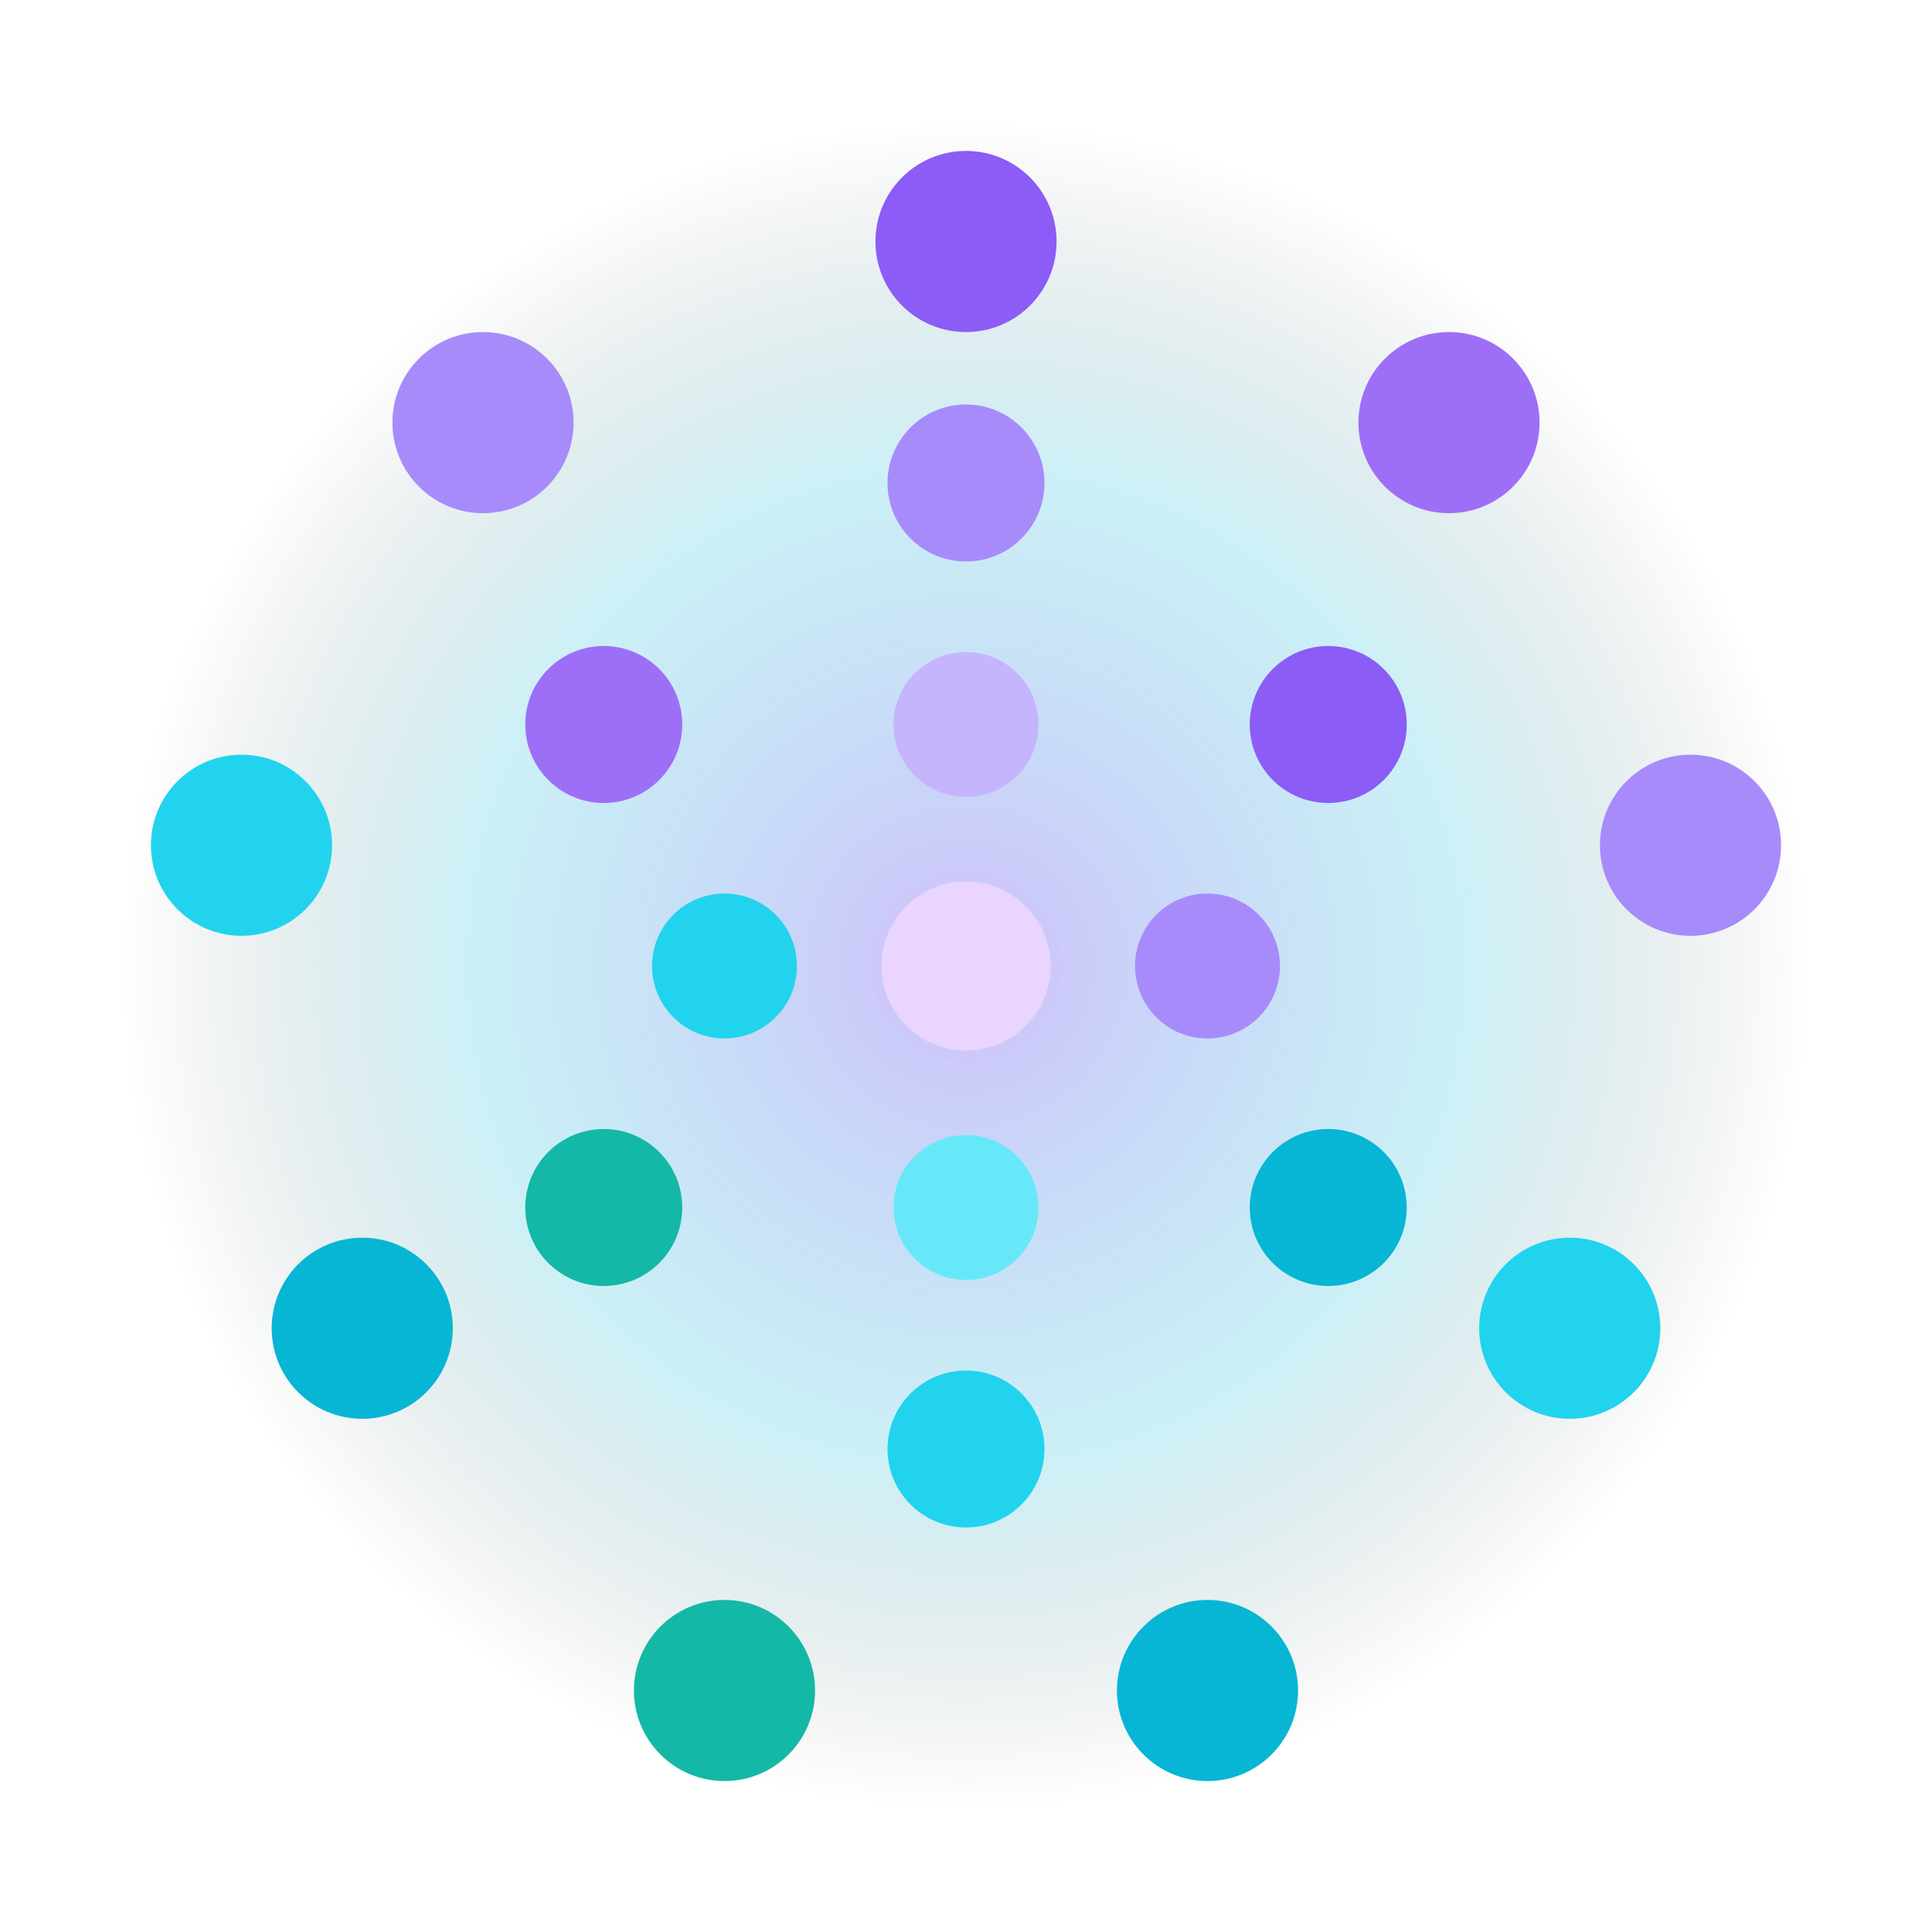
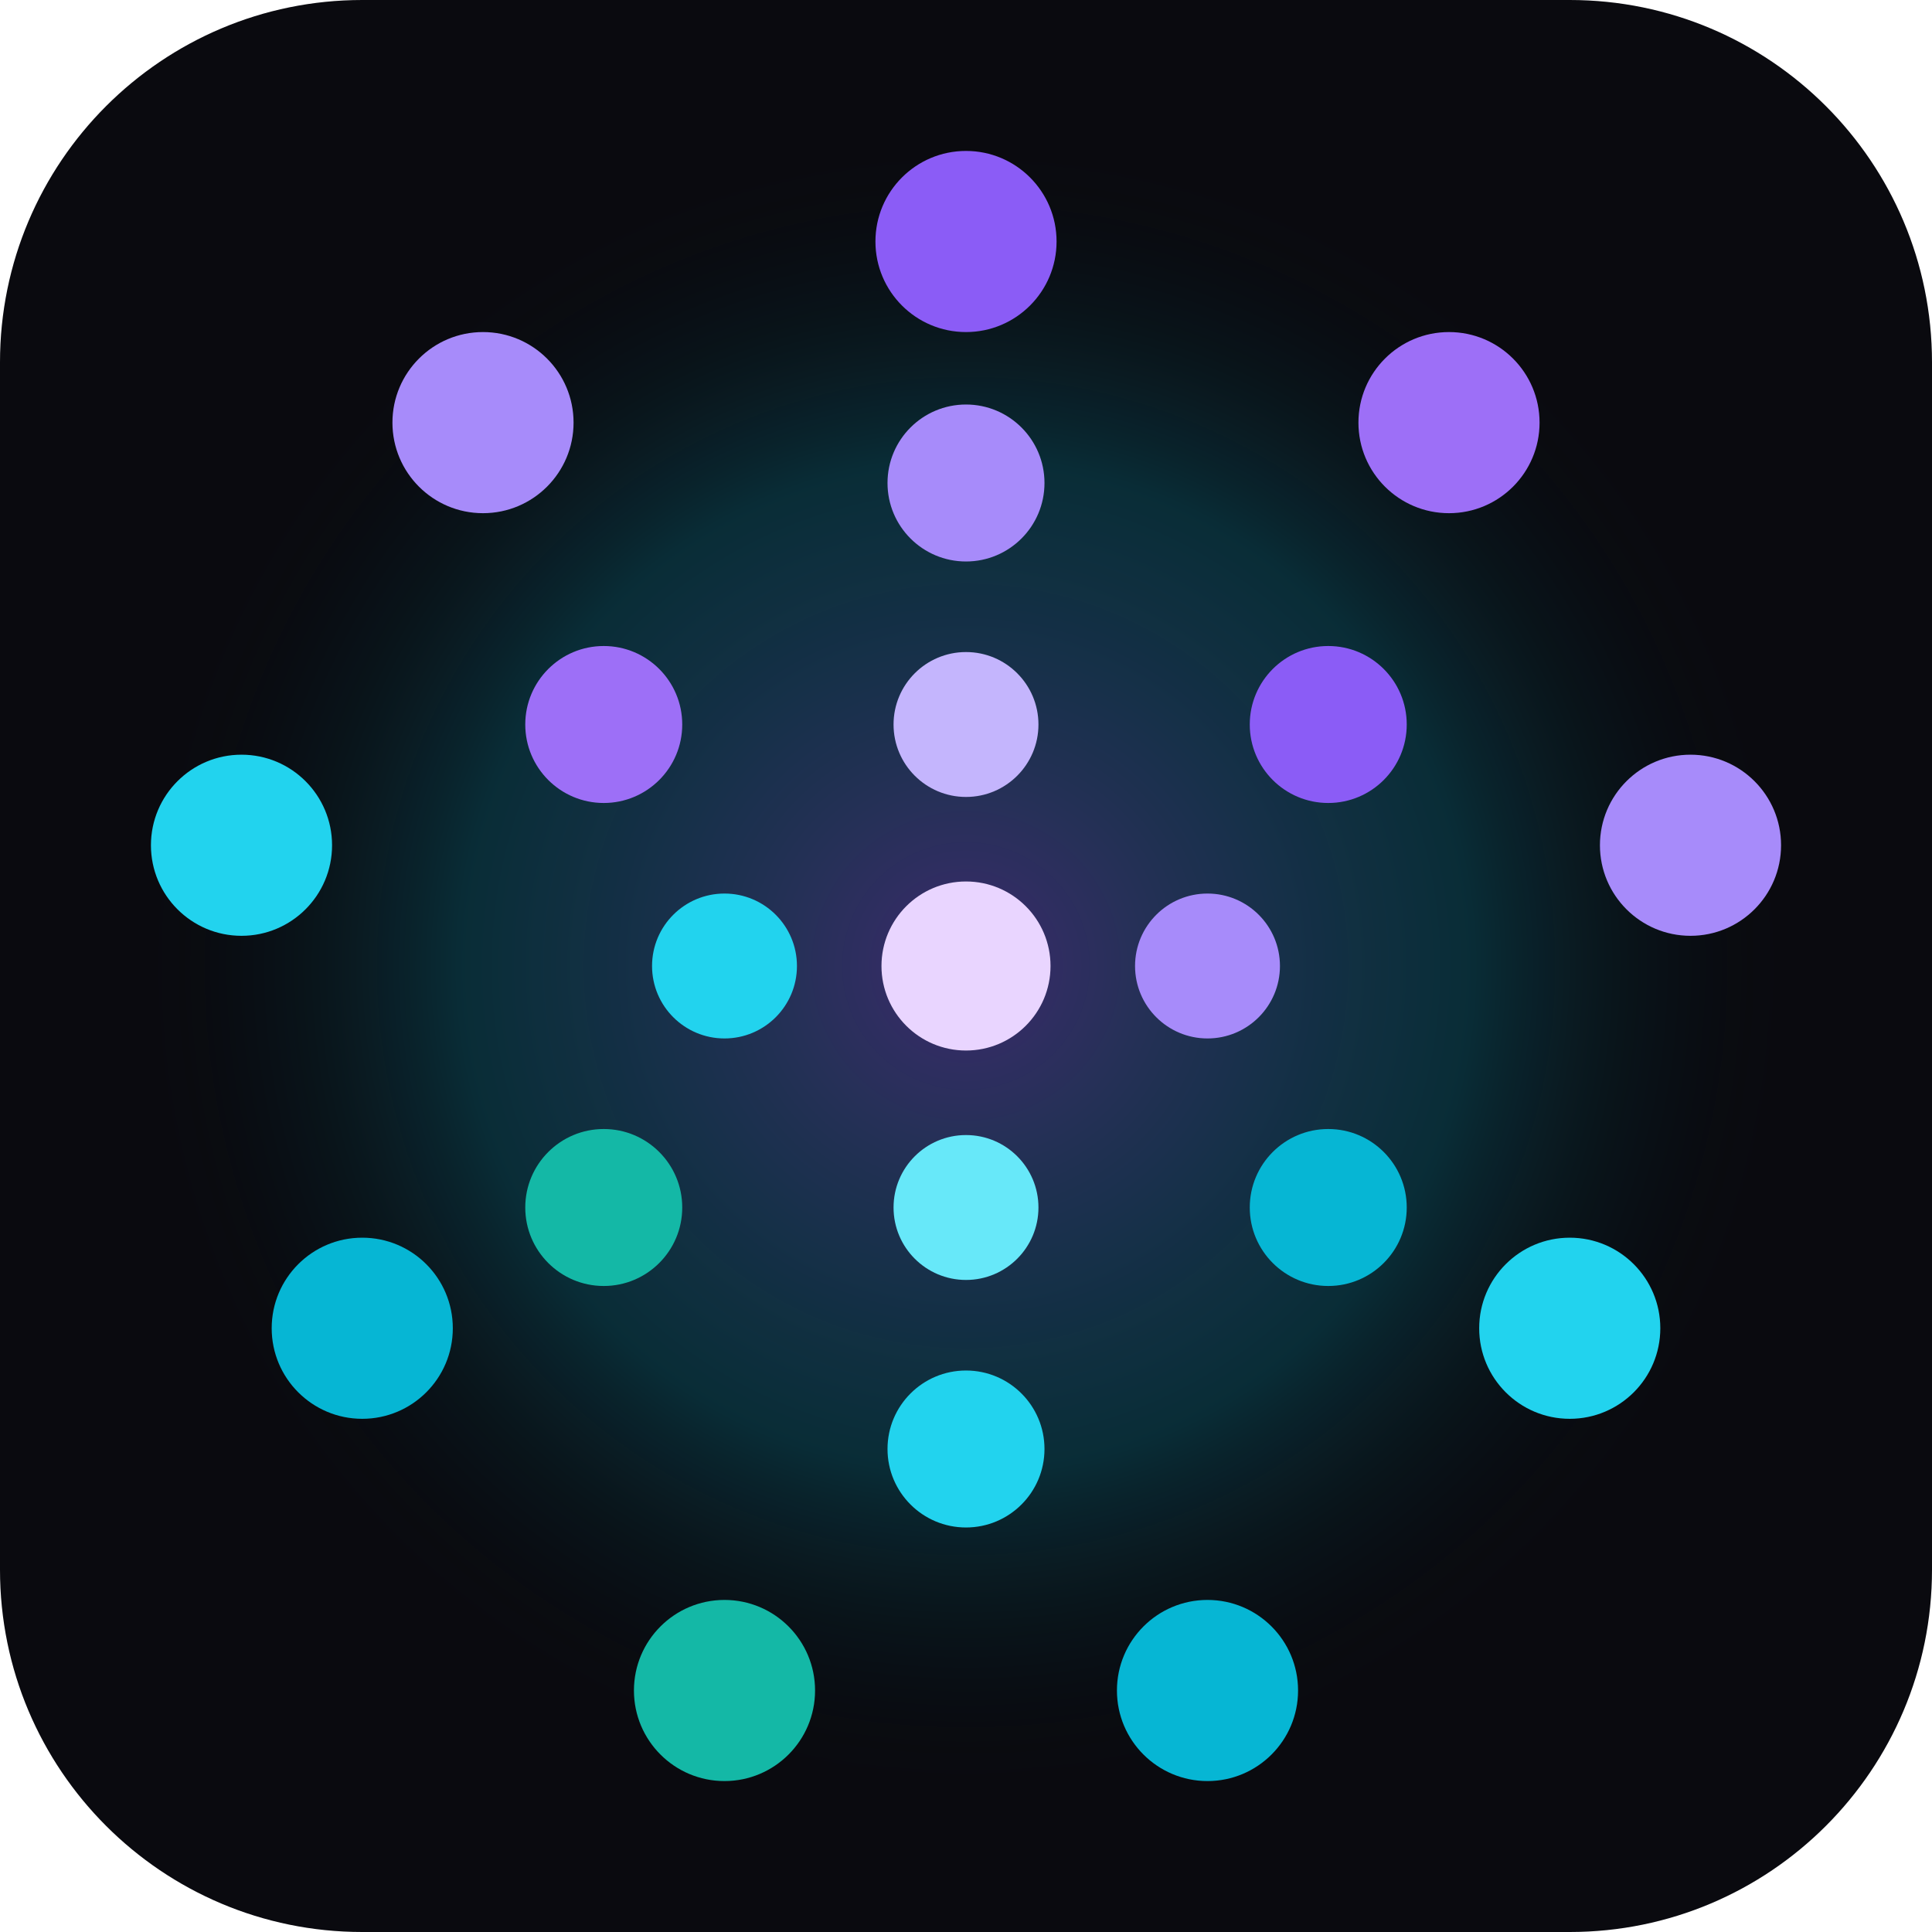
<svg xmlns="http://www.w3.org/2000/svg" viewBox="0 0 32 32">
  <defs>
    <radialGradient id="glow" cx="50%" cy="50%" r="50%">
      <stop offset="0%" stop-color="#8b5cf6" stop-opacity="0.4" />
      <stop offset="60%" stop-color="#06b6d4" stop-opacity="0.2" />
      <stop offset="100%" stop-color="transparent" />
    </radialGradient>
  </defs>
+   <rect width="32" height="32" rx="6" ry="6" fill="#0a0a0f" />
  <circle cx="16" cy="16" r="14" fill="url(#glow)" />
  <circle cx="16" cy="4" r="1.5" fill="#8b5cf6" />
  <circle cx="24" cy="7" r="1.5" fill="#9d6ff7" />
  <circle cx="28" cy="14" r="1.5" fill="#a78bfa" />
  <circle cx="26" cy="22" r="1.5" fill="#22d3ee" />
  <circle cx="20" cy="28" r="1.5" fill="#06b6d4" />
  <circle cx="12" cy="28" r="1.5" fill="#14b8a6" />
  <circle cx="6" cy="22" r="1.5" fill="#06b6d4" />
  <circle cx="4" cy="14" r="1.5" fill="#22d3ee" />
  <circle cx="8" cy="7" r="1.5" fill="#a78bfa" />
  <circle cx="16" cy="8" r="1.3" fill="#a78bfa" />
  <circle cx="22" cy="12" r="1.3" fill="#8b5cf6" />
  <circle cx="22" cy="20" r="1.3" fill="#06b6d4" />
  <circle cx="16" cy="24" r="1.3" fill="#22d3ee" />
  <circle cx="10" cy="20" r="1.3" fill="#14b8a6" />
  <circle cx="10" cy="12" r="1.3" fill="#9d6ff7" />
  <circle cx="16" cy="12" r="1.2" fill="#c4b5fd" />
  <circle cx="20" cy="16" r="1.2" fill="#a78bfa" />
  <circle cx="16" cy="20" r="1.2" fill="#67e8f9" />
  <circle cx="12" cy="16" r="1.2" fill="#22d3ee" />
  <circle cx="16" cy="16" r="1.4" fill="#e9d5ff" />
</svg>
